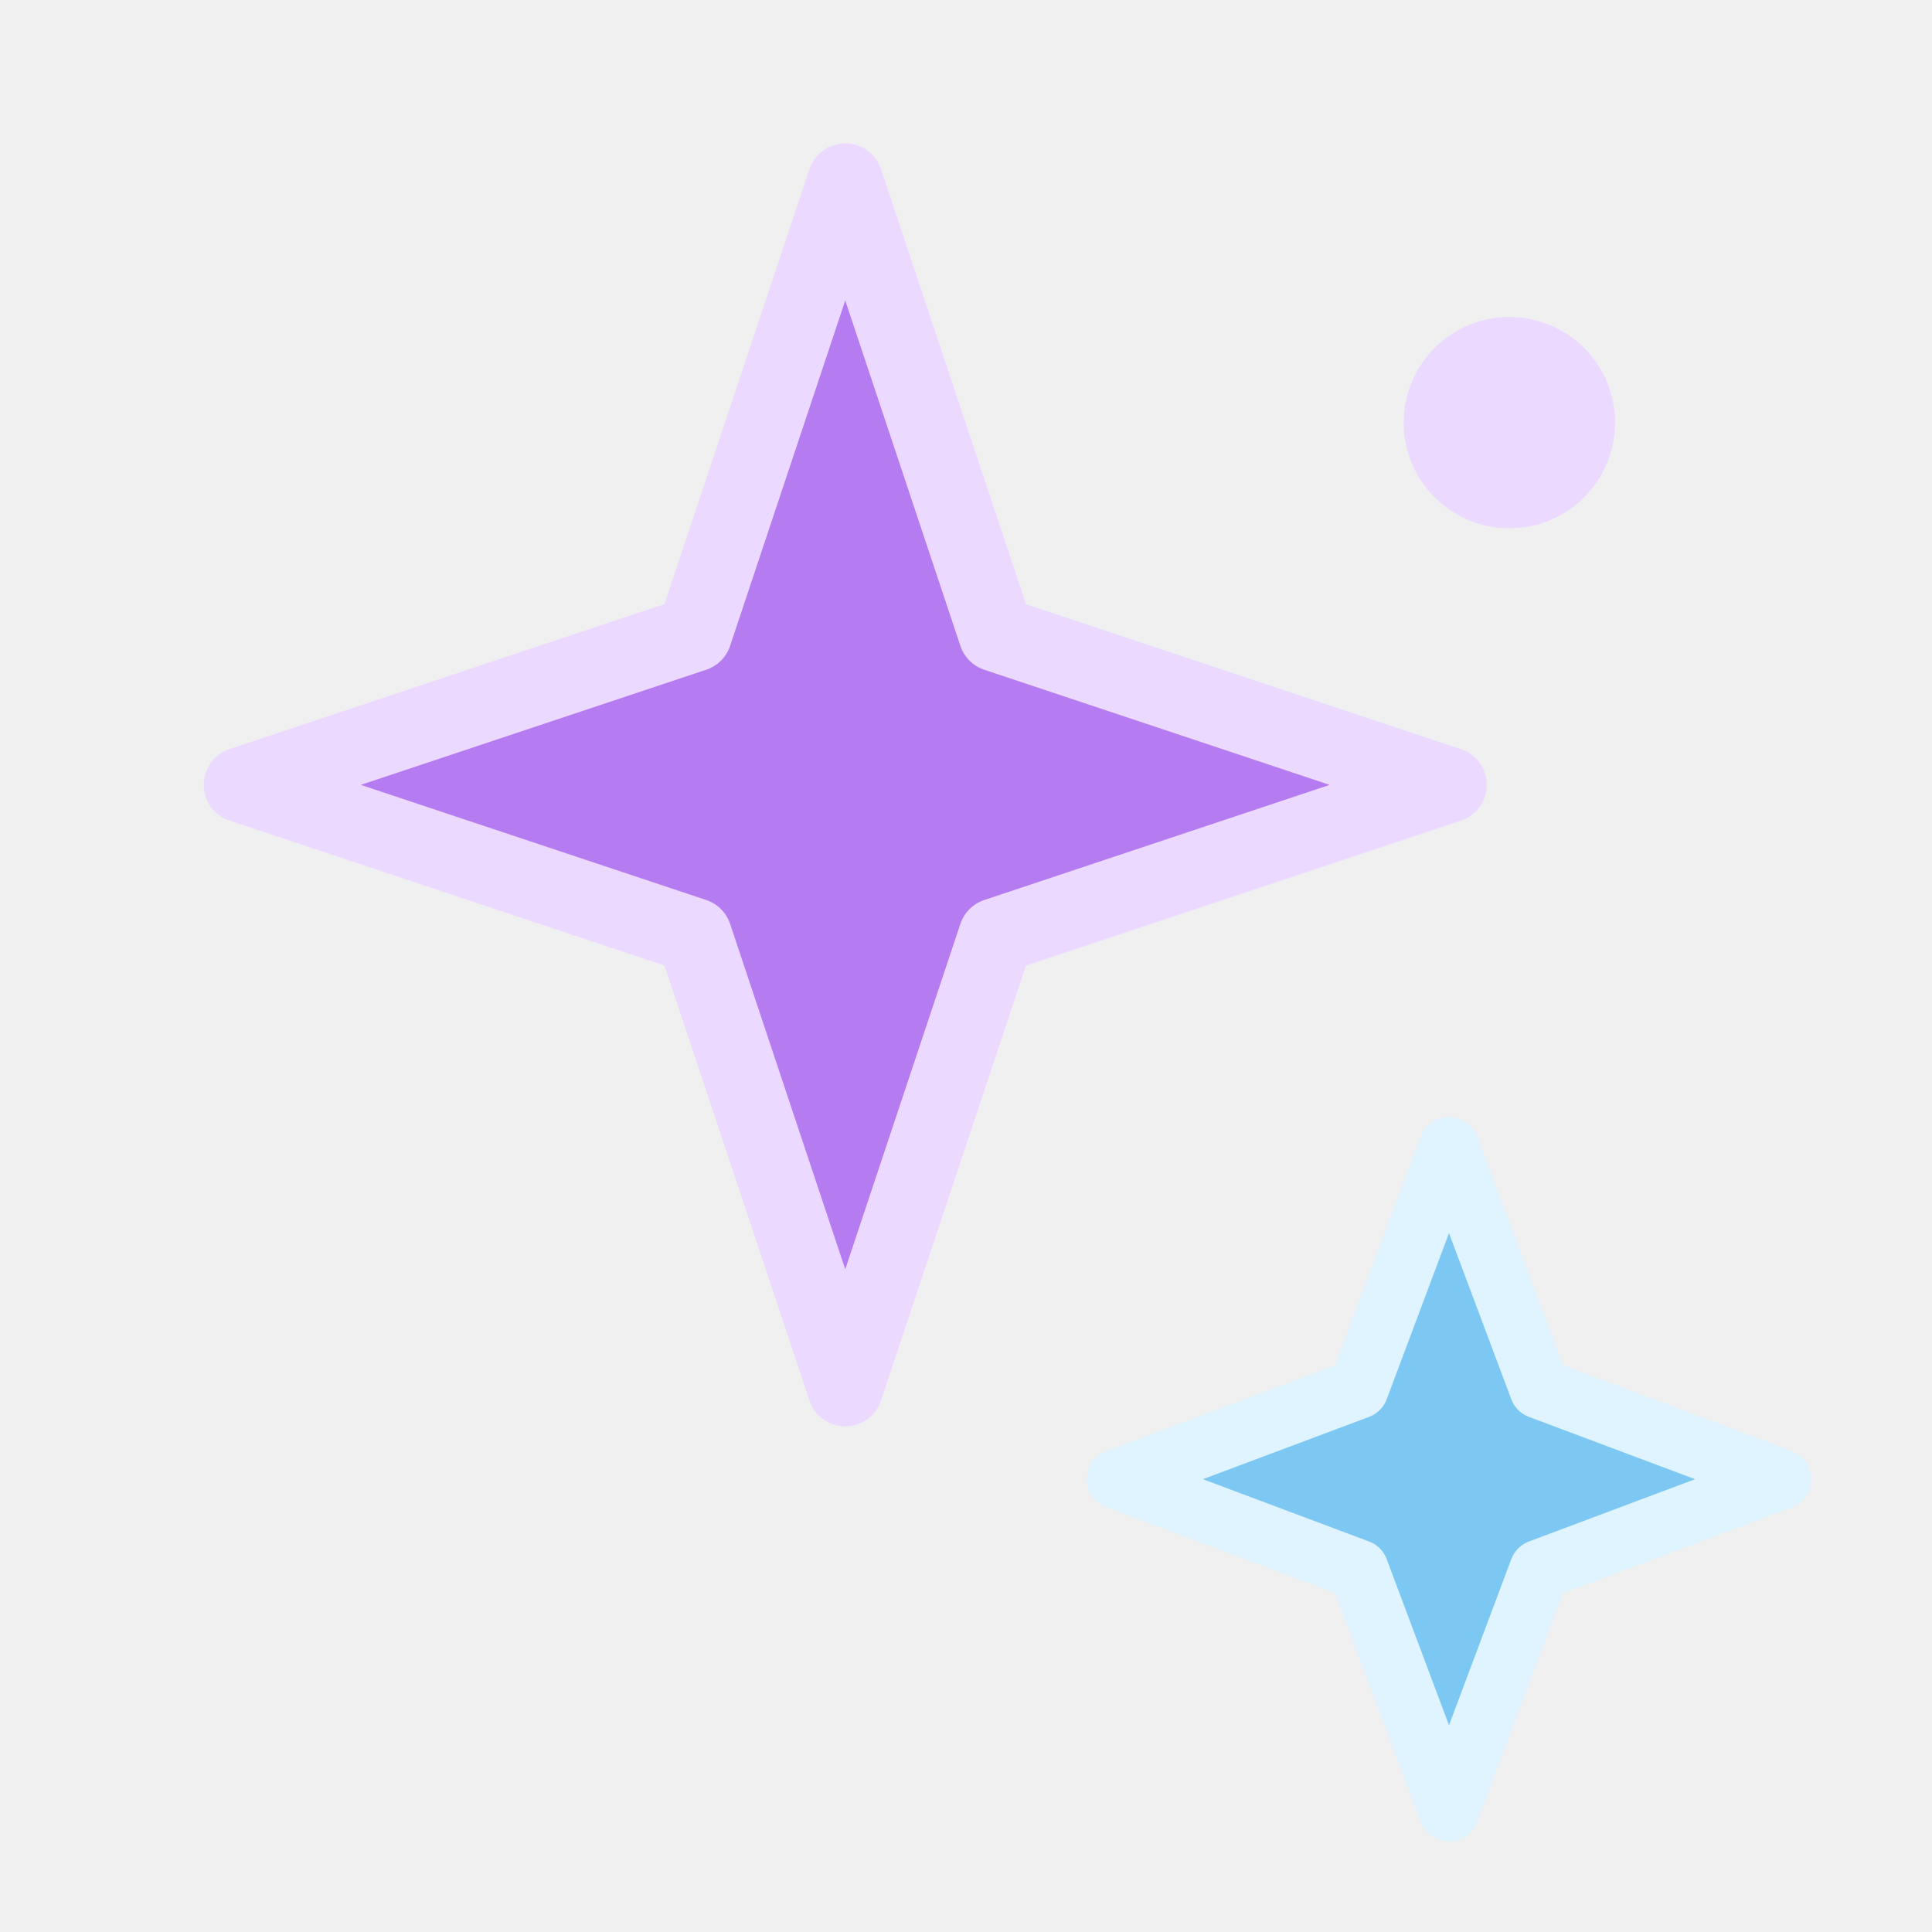
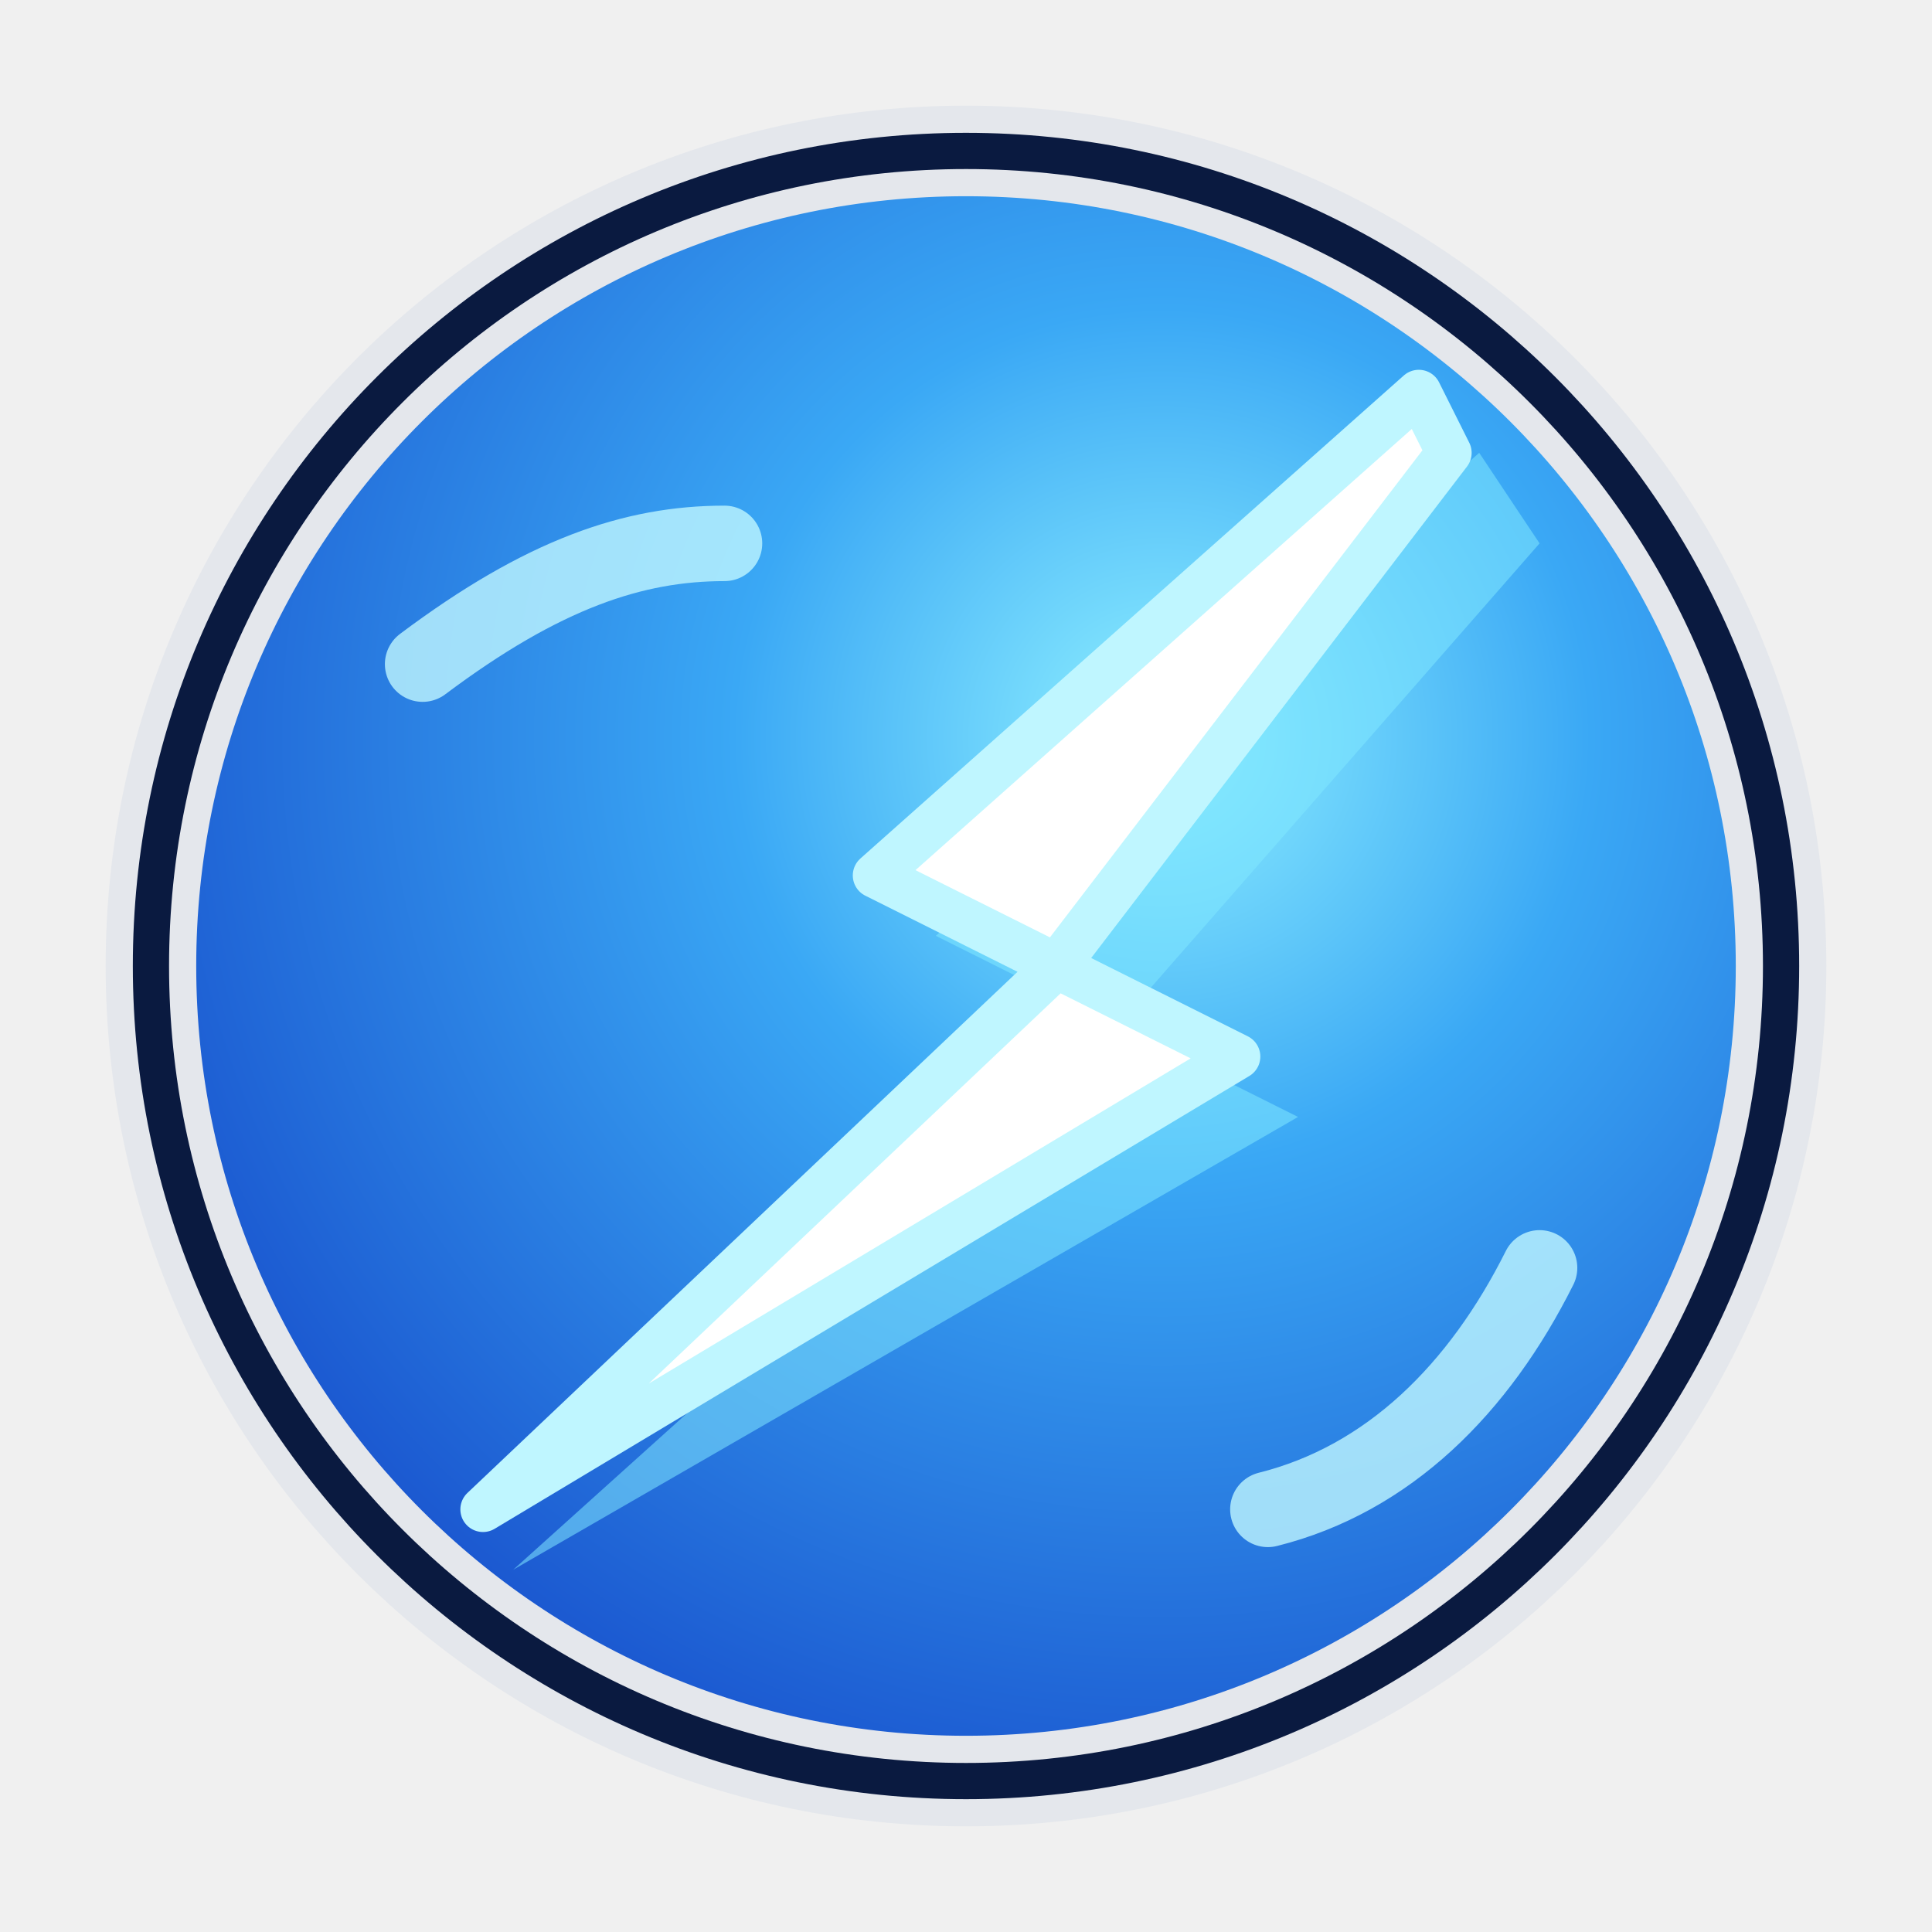
<svg xmlns="http://www.w3.org/2000/svg" width="64" height="64" viewBox="0 0 64 64">
-   <path d="M28 6l5 15 15 5-15 5-5 15-5-15-15-5 15-5z" fill="#b57cf2" stroke="#ecd9ff" stroke-width="2.5" stroke-linejoin="round" />
-   <path d="M48 38l3 8 8 3-8 3-3 8-3-8-8-3 8-3z" fill="#7cc8f2" stroke="#e0f4ff" stroke-width="2" stroke-linejoin="round" />
-   <circle cx="50" cy="14" r="3.5" fill="#ecd9ff" />
+   <defs>
+     <radialGradient id="orb" cx="0.62" cy="0.36" r="0.75">
+       <stop offset="0" stop-color="#8ff0ff" />
+       <stop offset="0.35" stop-color="#3aa8f5" />
+       <stop offset="1" stop-color="#1446c8" />
+     </radialGradient>
+   </defs>
+   <circle cx="32" cy="32" r="27" fill="url(#orb)" stroke="#e4e7ec" stroke-width="3" />
+   <circle cx="32" cy="32" r="27" fill="none" stroke="#0a1a40" stroke-width="1.2" />
+   <path d="M48 14L30 30l6 3-20 18 26-15-6-3 14-16z" fill="#7fe8ff" opacity="0.55" transform="translate(1 1)" />
+   <path d="M47 13L29 29l6 3-19 18 25-15-6-3 13-17z" fill="#ffffff" stroke="#bff6ff" stroke-width="1.5" stroke-linejoin="round" />
+   <path d="M14 22c4-3 7-4 10-4M42 50c4-1 7-4 9-8" stroke="#bff6ff" stroke-width="2.5" stroke-linecap="round" fill="none" opacity="0.8" />
</svg>
